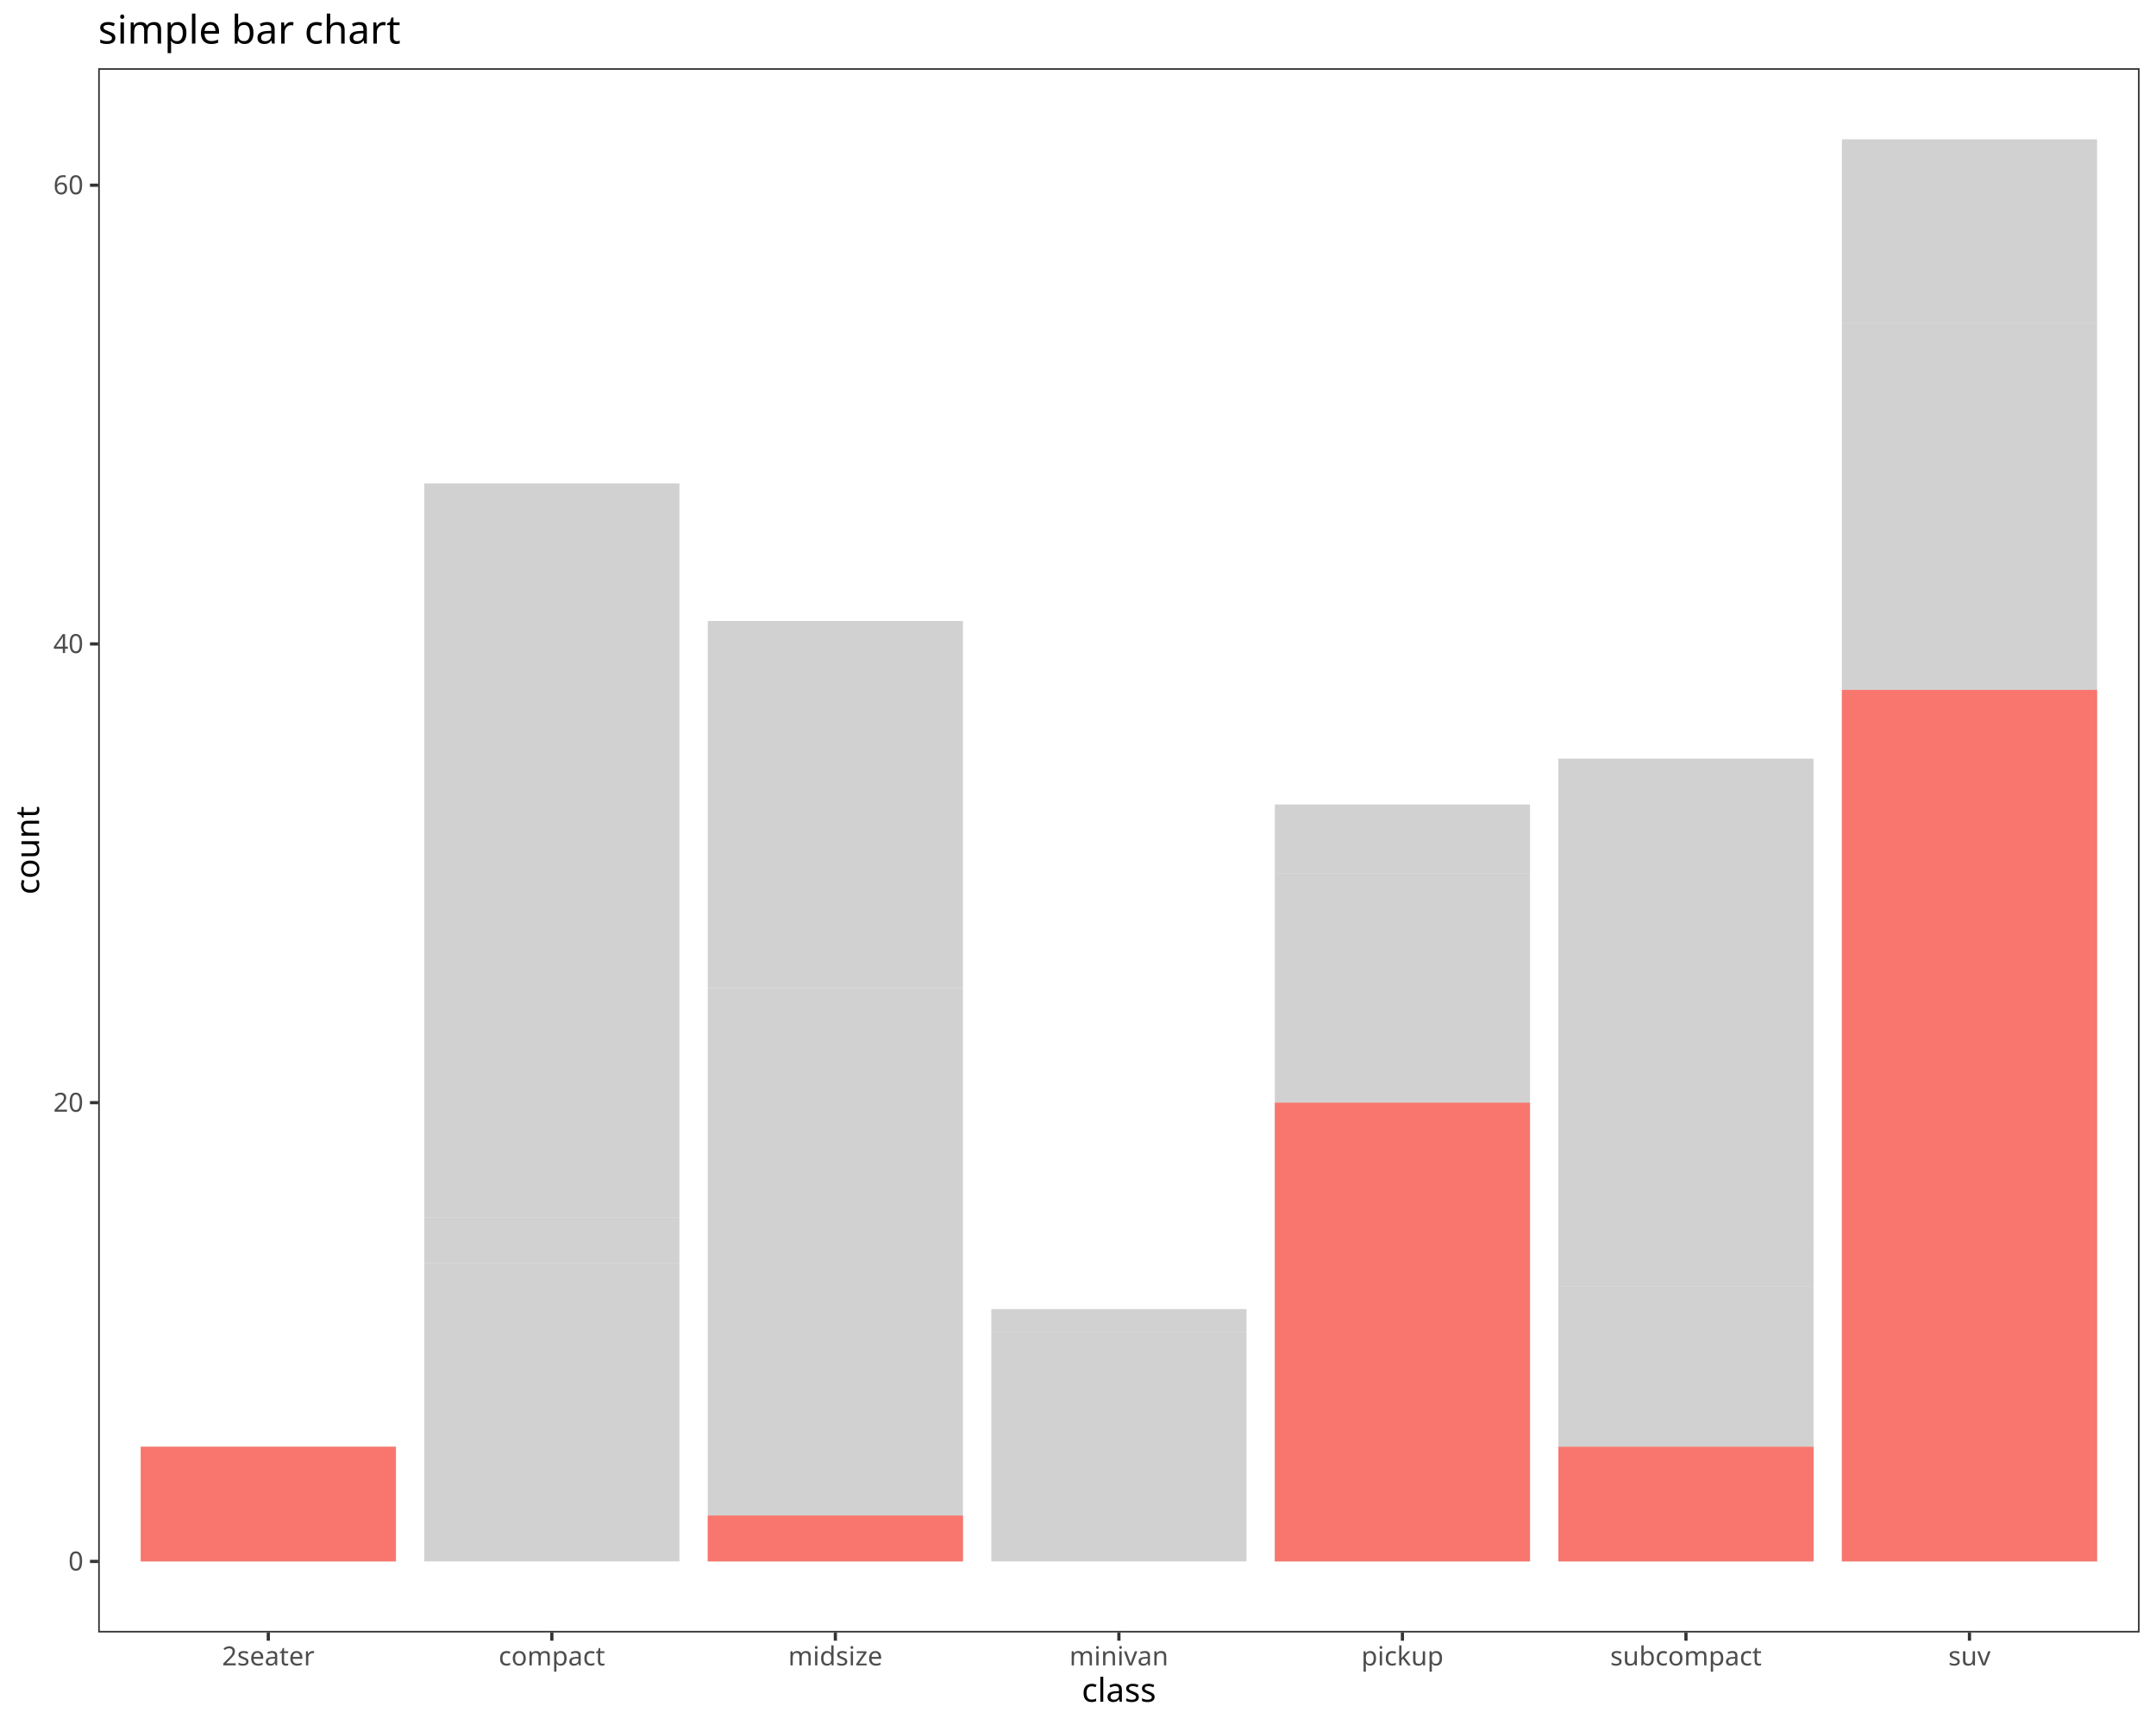
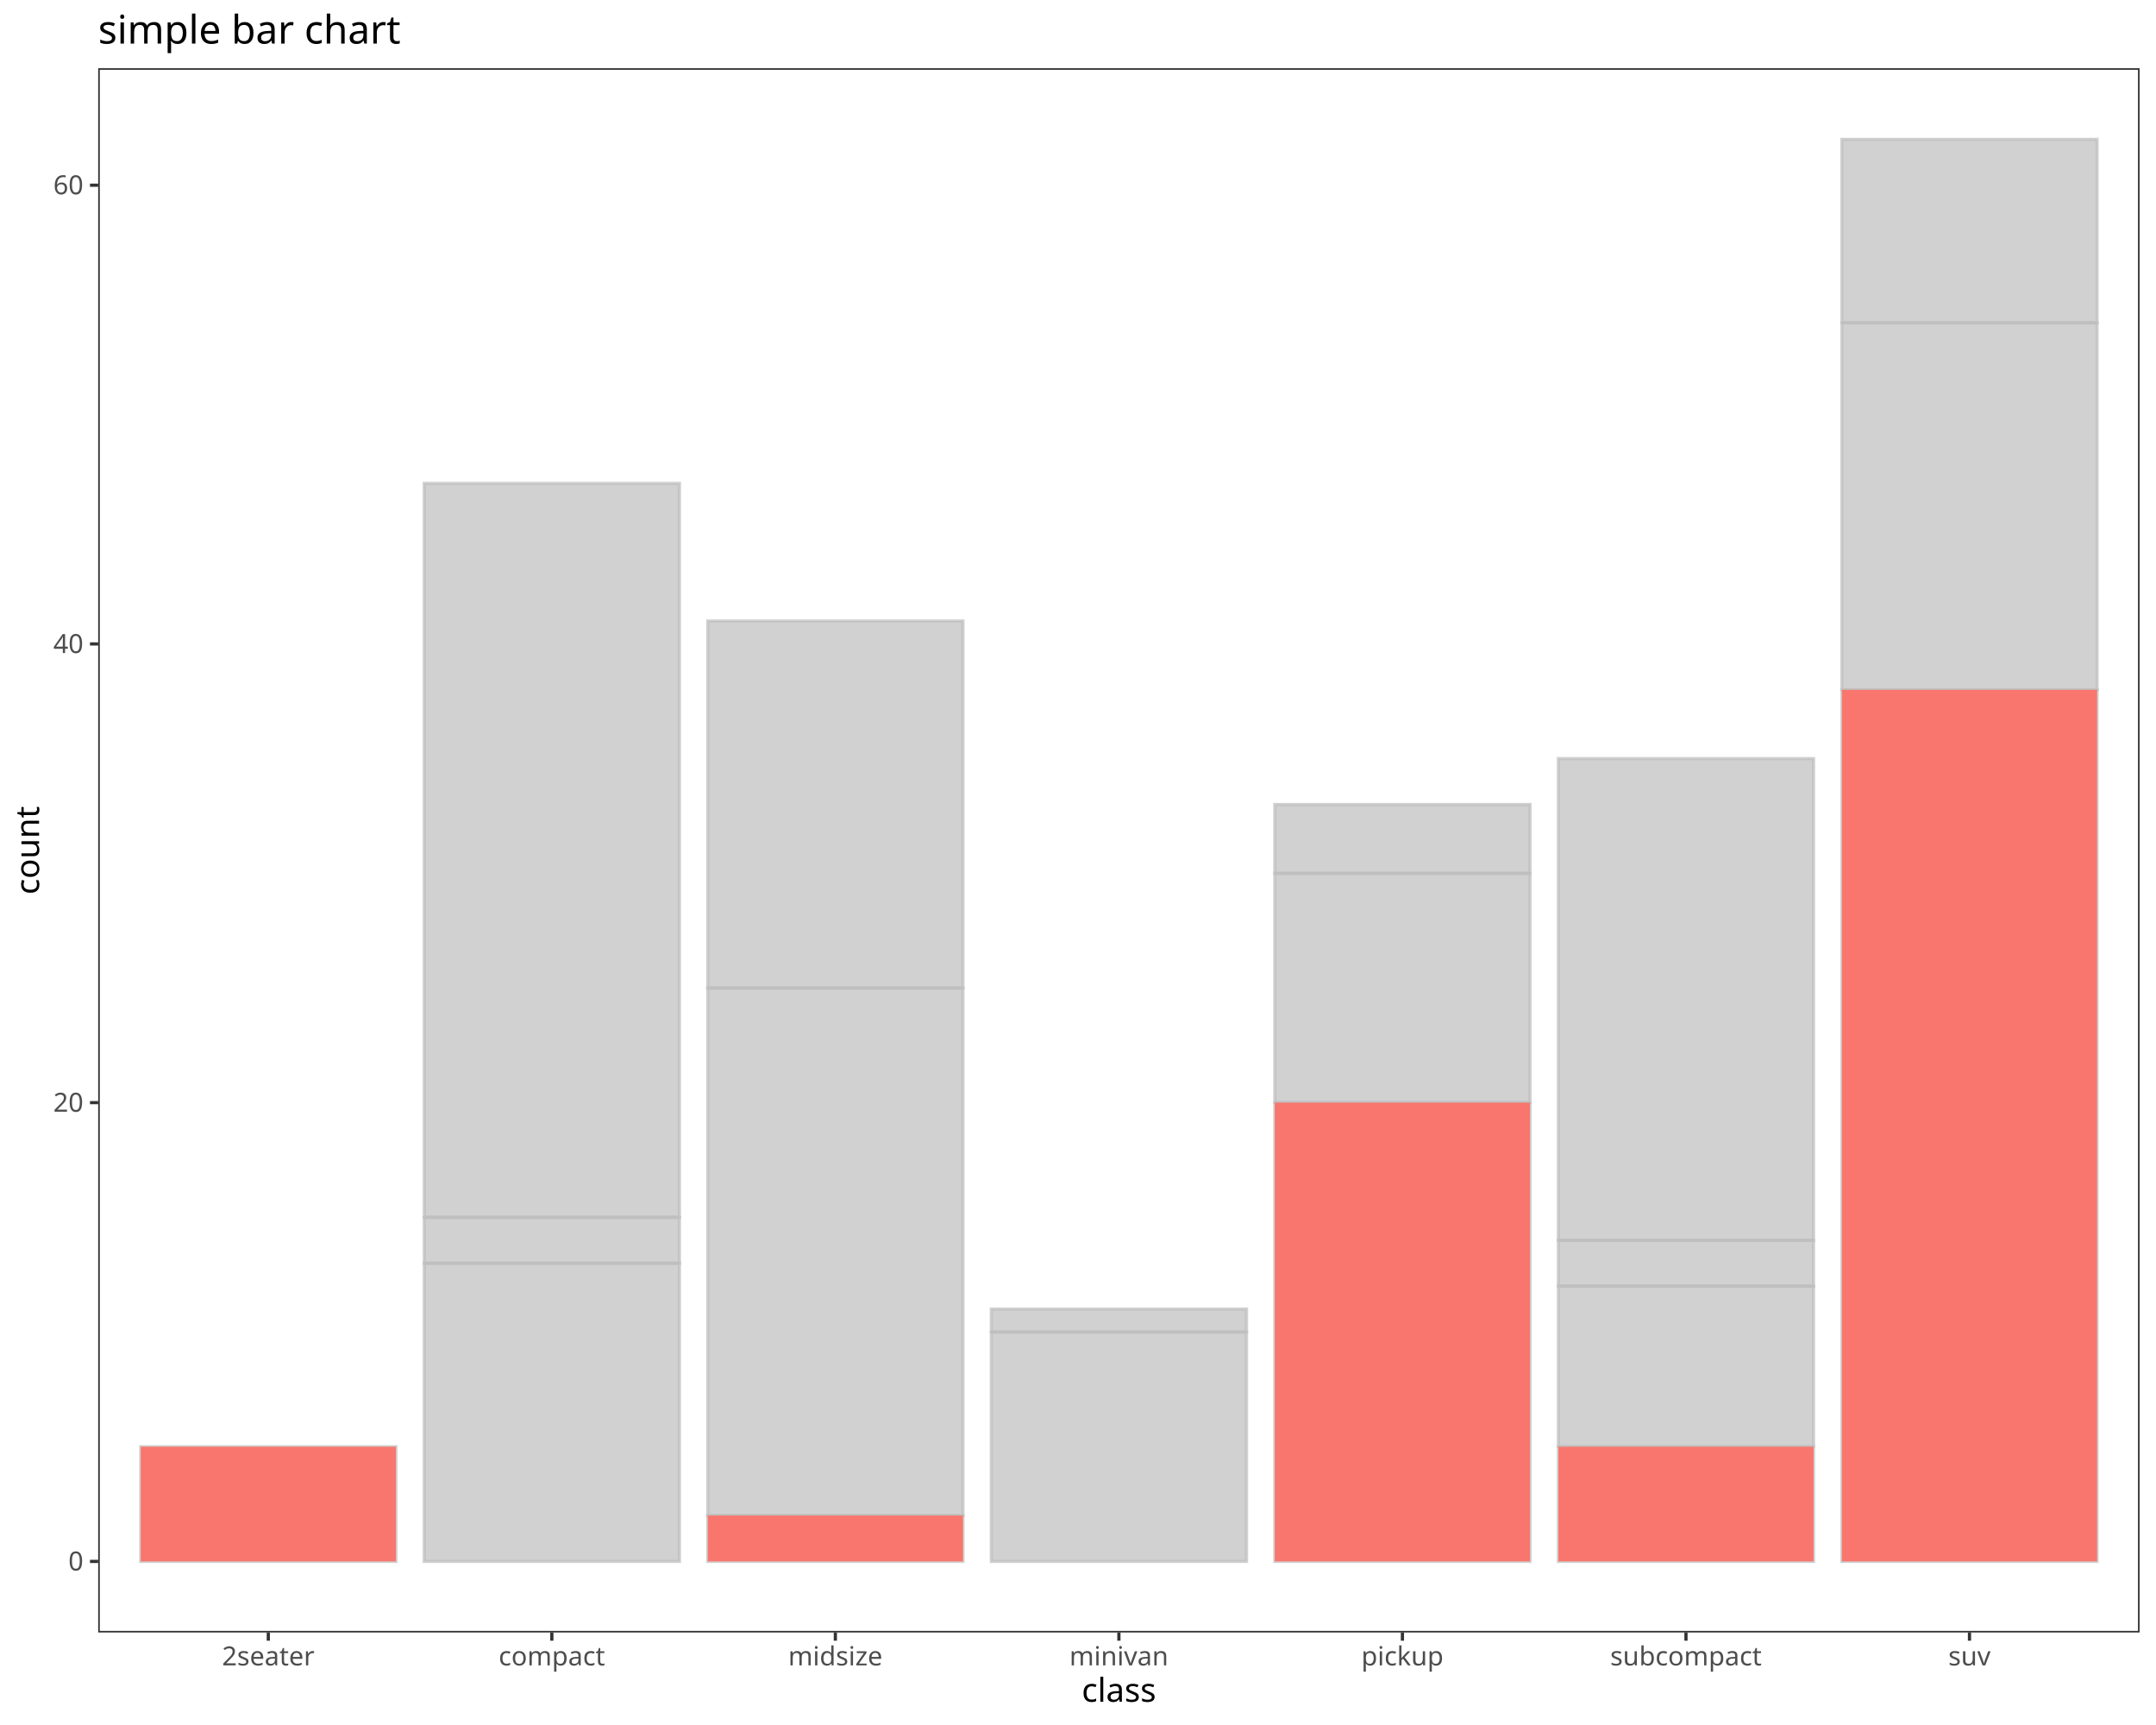
<svg xmlns="http://www.w3.org/2000/svg" class="svglite" data-engine-version="2.0" width="720.00pt" height="576.00pt" viewBox="0 0 720.00 576.00">
  <defs>
    <style type="text/css">
    .svglite line, .svglite polyline, .svglite polygon, .svglite path, .svglite rect, .svglite circle {
      fill: none;
      stroke: #000000;
      stroke-linecap: round;
      stroke-linejoin: round;
      stroke-miterlimit: 10.00;
    }
  </style>
  </defs>
  <rect width="100%" height="100%" style="stroke: none; fill: #FFFFFF;" />
  <defs>
    <clipPath id="cpMC4wMHw3MjAuMDB8MC4wMHw1NzYuMDA=">
      <rect x="0.00" y="0.00" width="720.00" height="576.00" />
    </clipPath>
  </defs>
  <g clip-path="url(#cpMC4wMHw3MjAuMDB8MC4wMHw1NzYuMDA=)">
    <rect x="0.00" y="0.00" width="720.00" height="576.00" style="stroke-width: 1.07; stroke: #FFFFFF; fill: #FFFFFF;" />
  </g>
  <defs>
    <clipPath id="cpMzIuNzl8NzE0LjUyfDIyLjc4fDU0NS4xMQ==">
      <rect x="32.79" y="22.78" width="681.73" height="522.33" />
    </clipPath>
  </defs>
  <g clip-path="url(#cpMzIuNzl8NzE0LjUyfDIyLjc4fDU0NS4xMQ==)">
    <rect x="32.79" y="22.78" width="681.73" height="522.33" style="stroke-width: 1.07; stroke: none; fill: #FFFFFF;" />
-     <rect x="47.00" y="483.08" width="85.22" height="38.29" style="stroke-width: 1.07; stroke: none; stroke-linecap: butt; stroke-linejoin: miter; fill: #BEBEBE; fill-opacity: 0.70;" />
-     <rect x="141.68" y="161.41" width="85.22" height="245.08" style="stroke-width: 1.07; stroke: none; stroke-linecap: butt; stroke-linejoin: miter; fill: #BEBEBE; fill-opacity: 0.70;" />
-     <rect x="141.68" y="406.49" width="85.22" height="15.32" style="stroke-width: 1.07; stroke: none; stroke-linecap: butt; stroke-linejoin: miter; fill: #BEBEBE; fill-opacity: 0.70;" />
-     <rect x="141.68" y="421.81" width="85.22" height="99.56" style="stroke-width: 1.07; stroke: none; stroke-linecap: butt; stroke-linejoin: miter; fill: #BEBEBE; fill-opacity: 0.70;" />
-     <rect x="236.36" y="207.36" width="85.22" height="122.54" style="stroke-width: 1.07; stroke: none; stroke-linecap: butt; stroke-linejoin: miter; fill: #BEBEBE; fill-opacity: 0.70;" />
-     <rect x="236.36" y="329.90" width="85.22" height="176.15" style="stroke-width: 1.07; stroke: none; stroke-linecap: butt; stroke-linejoin: miter; fill: #BEBEBE; fill-opacity: 0.70;" />
-     <rect x="236.36" y="506.05" width="85.22" height="15.32" style="stroke-width: 1.07; stroke: none; stroke-linecap: butt; stroke-linejoin: miter; fill: #BEBEBE; fill-opacity: 0.70;" />
-     <rect x="331.05" y="437.12" width="85.22" height="7.66" style="stroke-width: 1.07; stroke: none; stroke-linecap: butt; stroke-linejoin: miter; fill: #BEBEBE; fill-opacity: 0.70;" />
-     <rect x="331.05" y="444.78" width="85.22" height="76.59" style="stroke-width: 1.07; stroke: none; stroke-linecap: butt; stroke-linejoin: miter; fill: #BEBEBE; fill-opacity: 0.70;" />
-     <rect x="425.73" y="268.63" width="85.22" height="22.98" style="stroke-width: 1.07; stroke: none; stroke-linecap: butt; stroke-linejoin: miter; fill: #BEBEBE; fill-opacity: 0.70;" />
-     <rect x="425.73" y="291.61" width="85.22" height="76.59" style="stroke-width: 1.07; stroke: none; stroke-linecap: butt; stroke-linejoin: miter; fill: #BEBEBE; fill-opacity: 0.70;" />
-     <rect x="425.73" y="368.19" width="85.22" height="153.18" style="stroke-width: 1.07; stroke: none; stroke-linecap: butt; stroke-linejoin: miter; fill: #BEBEBE; fill-opacity: 0.70;" />
-     <rect x="520.42" y="253.31" width="85.22" height="160.83" style="stroke-width: 1.07; stroke: none; stroke-linecap: butt; stroke-linejoin: miter; fill: #BEBEBE; fill-opacity: 0.70;" />
-     <rect x="520.42" y="414.15" width="85.22" height="15.32" style="stroke-width: 1.07; stroke: none; stroke-linecap: butt; stroke-linejoin: miter; fill: #BEBEBE; fill-opacity: 0.70;" />
-     <rect x="520.42" y="429.46" width="85.22" height="53.61" style="stroke-width: 1.07; stroke: none; stroke-linecap: butt; stroke-linejoin: miter; fill: #BEBEBE; fill-opacity: 0.70;" />
-     <rect x="520.42" y="483.08" width="85.22" height="38.29" style="stroke-width: 1.07; stroke: none; stroke-linecap: butt; stroke-linejoin: miter; fill: #BEBEBE; fill-opacity: 0.70;" />
-     <rect x="615.10" y="46.53" width="85.22" height="61.27" style="stroke-width: 1.07; stroke: none; stroke-linecap: butt; stroke-linejoin: miter; fill: #BEBEBE; fill-opacity: 0.70;" />
-     <rect x="615.10" y="107.80" width="85.22" height="122.54" style="stroke-width: 1.07; stroke: none; stroke-linecap: butt; stroke-linejoin: miter; fill: #BEBEBE; fill-opacity: 0.70;" />
-     <rect x="615.10" y="230.34" width="85.22" height="291.03" style="stroke-width: 1.07; stroke: none; stroke-linecap: butt; stroke-linejoin: miter; fill: #BEBEBE; fill-opacity: 0.70;" />
+     <rect x="47.00" y="483.08" width="85.22" height="38.29" style="stroke-width: 1.07; stroke: #BEBEBE; stroke-opacity: 0.70; stroke-linecap: butt; stroke-linejoin: miter; fill: #BEBEBE; fill-opacity: 0.70;" />
+     <rect x="141.68" y="161.41" width="85.22" height="245.08" style="stroke-width: 1.07; stroke: #BEBEBE; stroke-opacity: 0.70; stroke-linecap: butt; stroke-linejoin: miter; fill: #BEBEBE; fill-opacity: 0.70;" />
+     <rect x="141.68" y="406.49" width="85.22" height="15.32" style="stroke-width: 1.07; stroke: #BEBEBE; stroke-opacity: 0.70; stroke-linecap: butt; stroke-linejoin: miter; fill: #BEBEBE; fill-opacity: 0.70;" />
+     <rect x="141.68" y="421.81" width="85.22" height="99.56" style="stroke-width: 1.07; stroke: #BEBEBE; stroke-opacity: 0.70; stroke-linecap: butt; stroke-linejoin: miter; fill: #BEBEBE; fill-opacity: 0.70;" />
+     <rect x="236.36" y="207.36" width="85.22" height="122.54" style="stroke-width: 1.07; stroke: #BEBEBE; stroke-opacity: 0.70; stroke-linecap: butt; stroke-linejoin: miter; fill: #BEBEBE; fill-opacity: 0.70;" />
+     <rect x="236.36" y="329.90" width="85.22" height="176.15" style="stroke-width: 1.07; stroke: #BEBEBE; stroke-opacity: 0.70; stroke-linecap: butt; stroke-linejoin: miter; fill: #BEBEBE; fill-opacity: 0.70;" />
+     <rect x="236.36" y="506.05" width="85.22" height="15.32" style="stroke-width: 1.07; stroke: #BEBEBE; stroke-opacity: 0.70; stroke-linecap: butt; stroke-linejoin: miter; fill: #BEBEBE; fill-opacity: 0.70;" />
+     <rect x="331.05" y="437.12" width="85.22" height="7.66" style="stroke-width: 1.07; stroke: #BEBEBE; stroke-opacity: 0.70; stroke-linecap: butt; stroke-linejoin: miter; fill: #BEBEBE; fill-opacity: 0.70;" />
+     <rect x="331.05" y="444.78" width="85.22" height="76.59" style="stroke-width: 1.07; stroke: #BEBEBE; stroke-opacity: 0.70; stroke-linecap: butt; stroke-linejoin: miter; fill: #BEBEBE; fill-opacity: 0.70;" />
+     <rect x="425.73" y="268.63" width="85.22" height="22.98" style="stroke-width: 1.07; stroke: #BEBEBE; stroke-opacity: 0.70; stroke-linecap: butt; stroke-linejoin: miter; fill: #BEBEBE; fill-opacity: 0.70;" />
+     <rect x="425.73" y="291.61" width="85.22" height="76.59" style="stroke-width: 1.07; stroke: #BEBEBE; stroke-opacity: 0.70; stroke-linecap: butt; stroke-linejoin: miter; fill: #BEBEBE; fill-opacity: 0.70;" />
+     <rect x="425.73" y="368.19" width="85.22" height="153.18" style="stroke-width: 1.07; stroke: #BEBEBE; stroke-opacity: 0.70; stroke-linecap: butt; stroke-linejoin: miter; fill: #BEBEBE; fill-opacity: 0.70;" />
+     <rect x="520.42" y="253.31" width="85.22" height="160.83" style="stroke-width: 1.07; stroke: #BEBEBE; stroke-opacity: 0.70; stroke-linecap: butt; stroke-linejoin: miter; fill: #BEBEBE; fill-opacity: 0.70;" />
+     <rect x="520.42" y="414.15" width="85.22" height="15.32" style="stroke-width: 1.07; stroke: #BEBEBE; stroke-opacity: 0.70; stroke-linecap: butt; stroke-linejoin: miter; fill: #BEBEBE; fill-opacity: 0.70;" />
+     <rect x="520.42" y="429.46" width="85.22" height="53.61" style="stroke-width: 1.07; stroke: #BEBEBE; stroke-opacity: 0.70; stroke-linecap: butt; stroke-linejoin: miter; fill: #BEBEBE; fill-opacity: 0.70;" />
+     <rect x="520.42" y="483.08" width="85.22" height="38.29" style="stroke-width: 1.07; stroke: #BEBEBE; stroke-opacity: 0.70; stroke-linecap: butt; stroke-linejoin: miter; fill: #BEBEBE; fill-opacity: 0.70;" />
+     <rect x="615.10" y="46.53" width="85.22" height="61.27" style="stroke-width: 1.07; stroke: #BEBEBE; stroke-opacity: 0.70; stroke-linecap: butt; stroke-linejoin: miter; fill: #BEBEBE; fill-opacity: 0.70;" />
+     <rect x="615.10" y="107.80" width="85.22" height="122.54" style="stroke-width: 1.07; stroke: #BEBEBE; stroke-opacity: 0.70; stroke-linecap: butt; stroke-linejoin: miter; fill: #BEBEBE; fill-opacity: 0.70;" />
+     <rect x="615.10" y="230.34" width="85.22" height="291.03" style="stroke-width: 1.07; stroke: #BEBEBE; stroke-opacity: 0.70; stroke-linecap: butt; stroke-linejoin: miter; fill: #BEBEBE; fill-opacity: 0.70;" />
    <rect x="47.00" y="483.08" width="85.22" height="38.29" style="stroke-width: 1.07; stroke: none; stroke-linecap: butt; stroke-linejoin: miter; fill: #F8766D;" />
    <rect x="236.36" y="506.05" width="85.22" height="15.32" style="stroke-width: 1.07; stroke: none; stroke-linecap: butt; stroke-linejoin: miter; fill: #F8766D;" />
    <rect x="425.73" y="368.19" width="85.22" height="153.18" style="stroke-width: 1.07; stroke: none; stroke-linecap: butt; stroke-linejoin: miter; fill: #F8766D;" />
    <rect x="520.42" y="483.08" width="85.22" height="38.29" style="stroke-width: 1.07; stroke: none; stroke-linecap: butt; stroke-linejoin: miter; fill: #F8766D;" />
    <rect x="615.10" y="230.34" width="85.22" height="291.03" style="stroke-width: 1.07; stroke: none; stroke-linecap: butt; stroke-linejoin: miter; fill: #F8766D;" />
    <rect x="32.79" y="22.78" width="681.73" height="522.33" style="stroke-width: 1.07; stroke: #333333;" />
  </g>
  <g clip-path="url(#cpMC4wMHw3MjAuMDB8MC4wMHw1NzYuMDA=)">
    <text x="27.86" y="524.40" text-anchor="end" style="font-size: 8.80px; fill: #4D4D4D; font-family: sans;" textLength="4.89px" lengthAdjust="spacingAndGlyphs">0</text>
    <text x="27.86" y="371.22" text-anchor="end" style="font-size: 8.80px; fill: #4D4D4D; font-family: sans;" textLength="9.79px" lengthAdjust="spacingAndGlyphs">20</text>
    <text x="27.86" y="218.05" text-anchor="end" style="font-size: 8.80px; fill: #4D4D4D; font-family: sans;" textLength="9.79px" lengthAdjust="spacingAndGlyphs">40</text>
    <text x="27.86" y="64.87" text-anchor="end" style="font-size: 8.80px; fill: #4D4D4D; font-family: sans;" textLength="9.79px" lengthAdjust="spacingAndGlyphs">60</text>
    <polyline points="30.05,521.37 32.79,521.37 " style="stroke-width: 1.07; stroke: #333333; stroke-linecap: butt;" />
    <polyline points="30.05,368.19 32.79,368.19 " style="stroke-width: 1.07; stroke: #333333; stroke-linecap: butt;" />
    <polyline points="30.05,215.02 32.79,215.02 " style="stroke-width: 1.07; stroke: #333333; stroke-linecap: butt;" />
    <polyline points="30.05,61.84 32.79,61.84 " style="stroke-width: 1.07; stroke: #333333; stroke-linecap: butt;" />
    <polyline points="89.60,547.85 89.60,545.11 " style="stroke-width: 1.07; stroke: #333333; stroke-linecap: butt;" />
    <polyline points="184.29,547.85 184.29,545.11 " style="stroke-width: 1.07; stroke: #333333; stroke-linecap: butt;" />
    <polyline points="278.97,547.85 278.97,545.11 " style="stroke-width: 1.07; stroke: #333333; stroke-linecap: butt;" />
    <polyline points="373.66,547.85 373.66,545.11 " style="stroke-width: 1.07; stroke: #333333; stroke-linecap: butt;" />
    <polyline points="468.34,547.85 468.34,545.11 " style="stroke-width: 1.07; stroke: #333333; stroke-linecap: butt;" />
    <polyline points="563.03,547.85 563.03,545.11 " style="stroke-width: 1.07; stroke: #333333; stroke-linecap: butt;" />
    <polyline points="657.71,547.85 657.71,545.11 " style="stroke-width: 1.07; stroke: #333333; stroke-linecap: butt;" />
    <text x="89.60" y="556.10" text-anchor="middle" style="font-size: 8.80px; fill: #4D4D4D; font-family: sans;" textLength="29.36px" lengthAdjust="spacingAndGlyphs">2seater</text>
    <text x="184.29" y="556.10" text-anchor="middle" style="font-size: 8.80px; fill: #4D4D4D; font-family: sans;" textLength="33.27px" lengthAdjust="spacingAndGlyphs">compact</text>
    <text x="278.97" y="556.10" text-anchor="middle" style="font-size: 8.80px; fill: #4D4D4D; font-family: sans;" textLength="29.84px" lengthAdjust="spacingAndGlyphs">midsize</text>
    <text x="373.66" y="556.10" text-anchor="middle" style="font-size: 8.80px; fill: #4D4D4D; font-family: sans;" textLength="30.33px" lengthAdjust="spacingAndGlyphs">minivan</text>
    <text x="468.34" y="556.10" text-anchor="middle" style="font-size: 8.80px; fill: #4D4D4D; font-family: sans;" textLength="25.44px" lengthAdjust="spacingAndGlyphs">pickup</text>
    <text x="563.03" y="556.10" text-anchor="middle" style="font-size: 8.80px; fill: #4D4D4D; font-family: sans;" textLength="47.46px" lengthAdjust="spacingAndGlyphs">subcompact</text>
    <text x="657.71" y="556.10" text-anchor="middle" style="font-size: 8.80px; fill: #4D4D4D; font-family: sans;" textLength="13.70px" lengthAdjust="spacingAndGlyphs">suv</text>
    <text x="373.66" y="568.24" text-anchor="middle" style="font-size: 11.00px; font-family: sans;" textLength="25.07px" lengthAdjust="spacingAndGlyphs">class</text>
    <text transform="translate(13.05,283.95) rotate(-90)" text-anchor="middle" style="font-size: 11.00px; font-family: sans;" textLength="26.91px" lengthAdjust="spacingAndGlyphs">count</text>
    <text x="32.79" y="14.56" style="font-size: 13.20px; font-family: sans;" textLength="93.92px" lengthAdjust="spacingAndGlyphs">simple bar chart</text>
  </g>
</svg>
